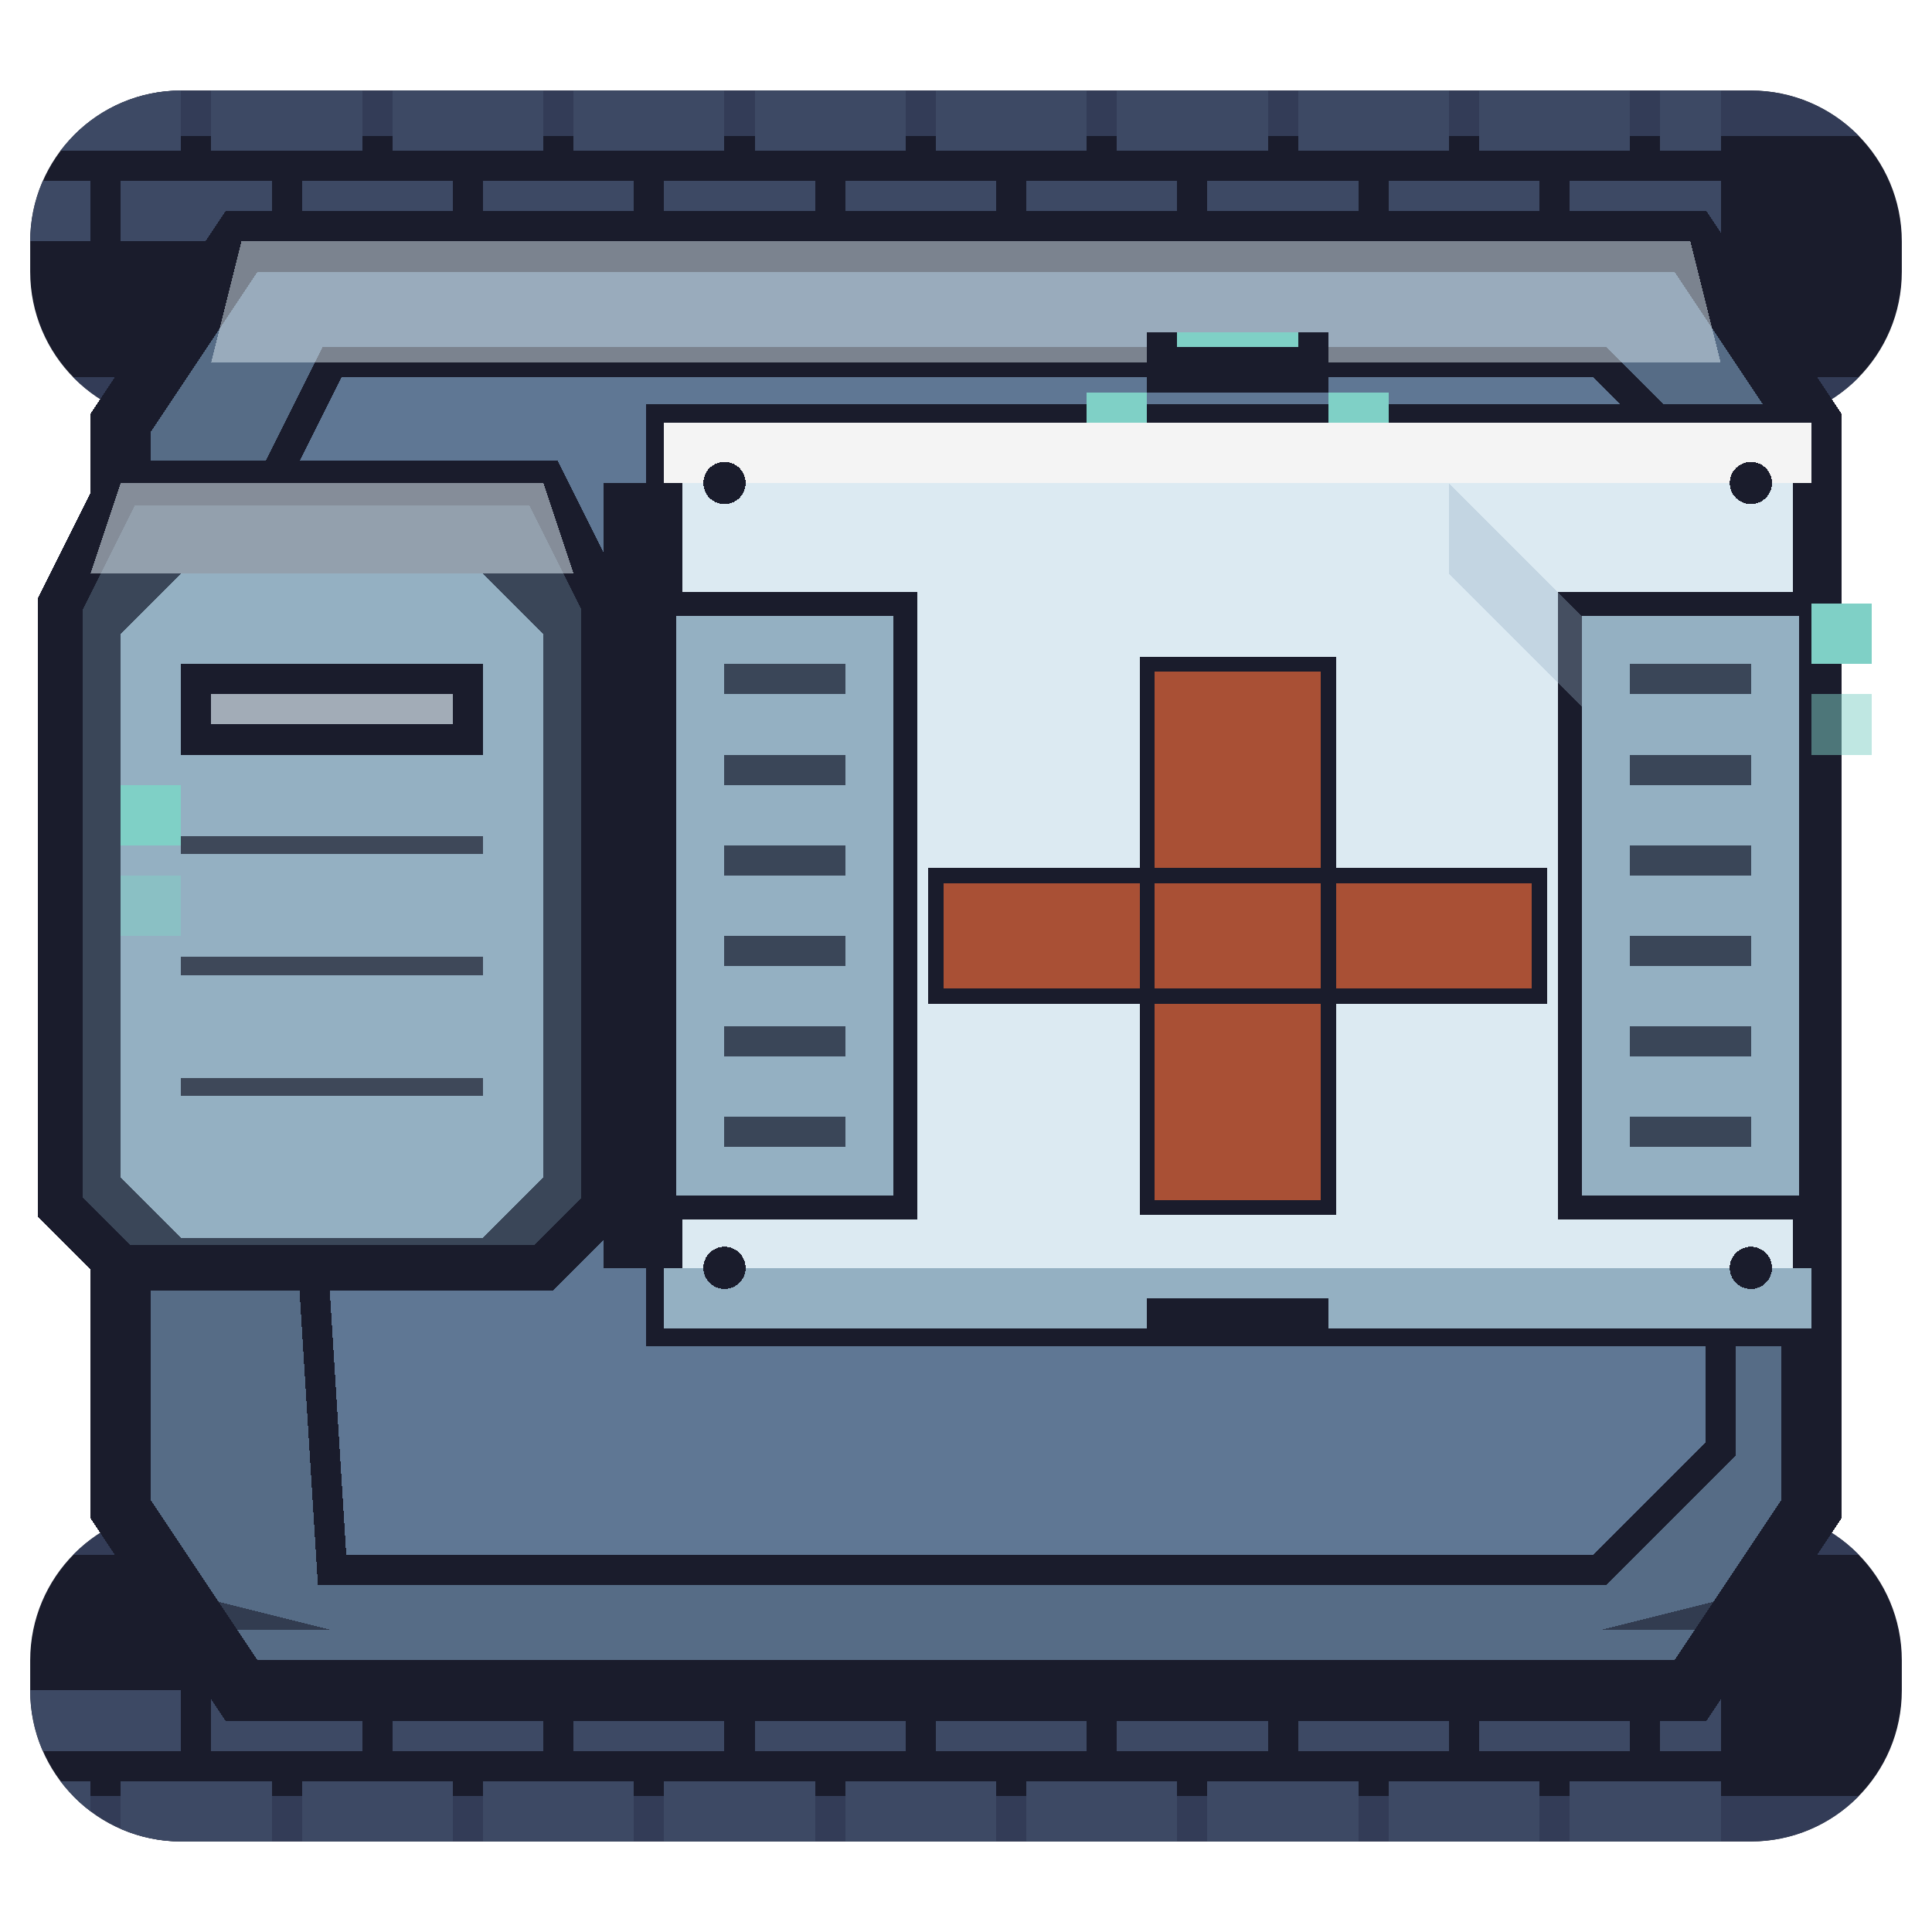
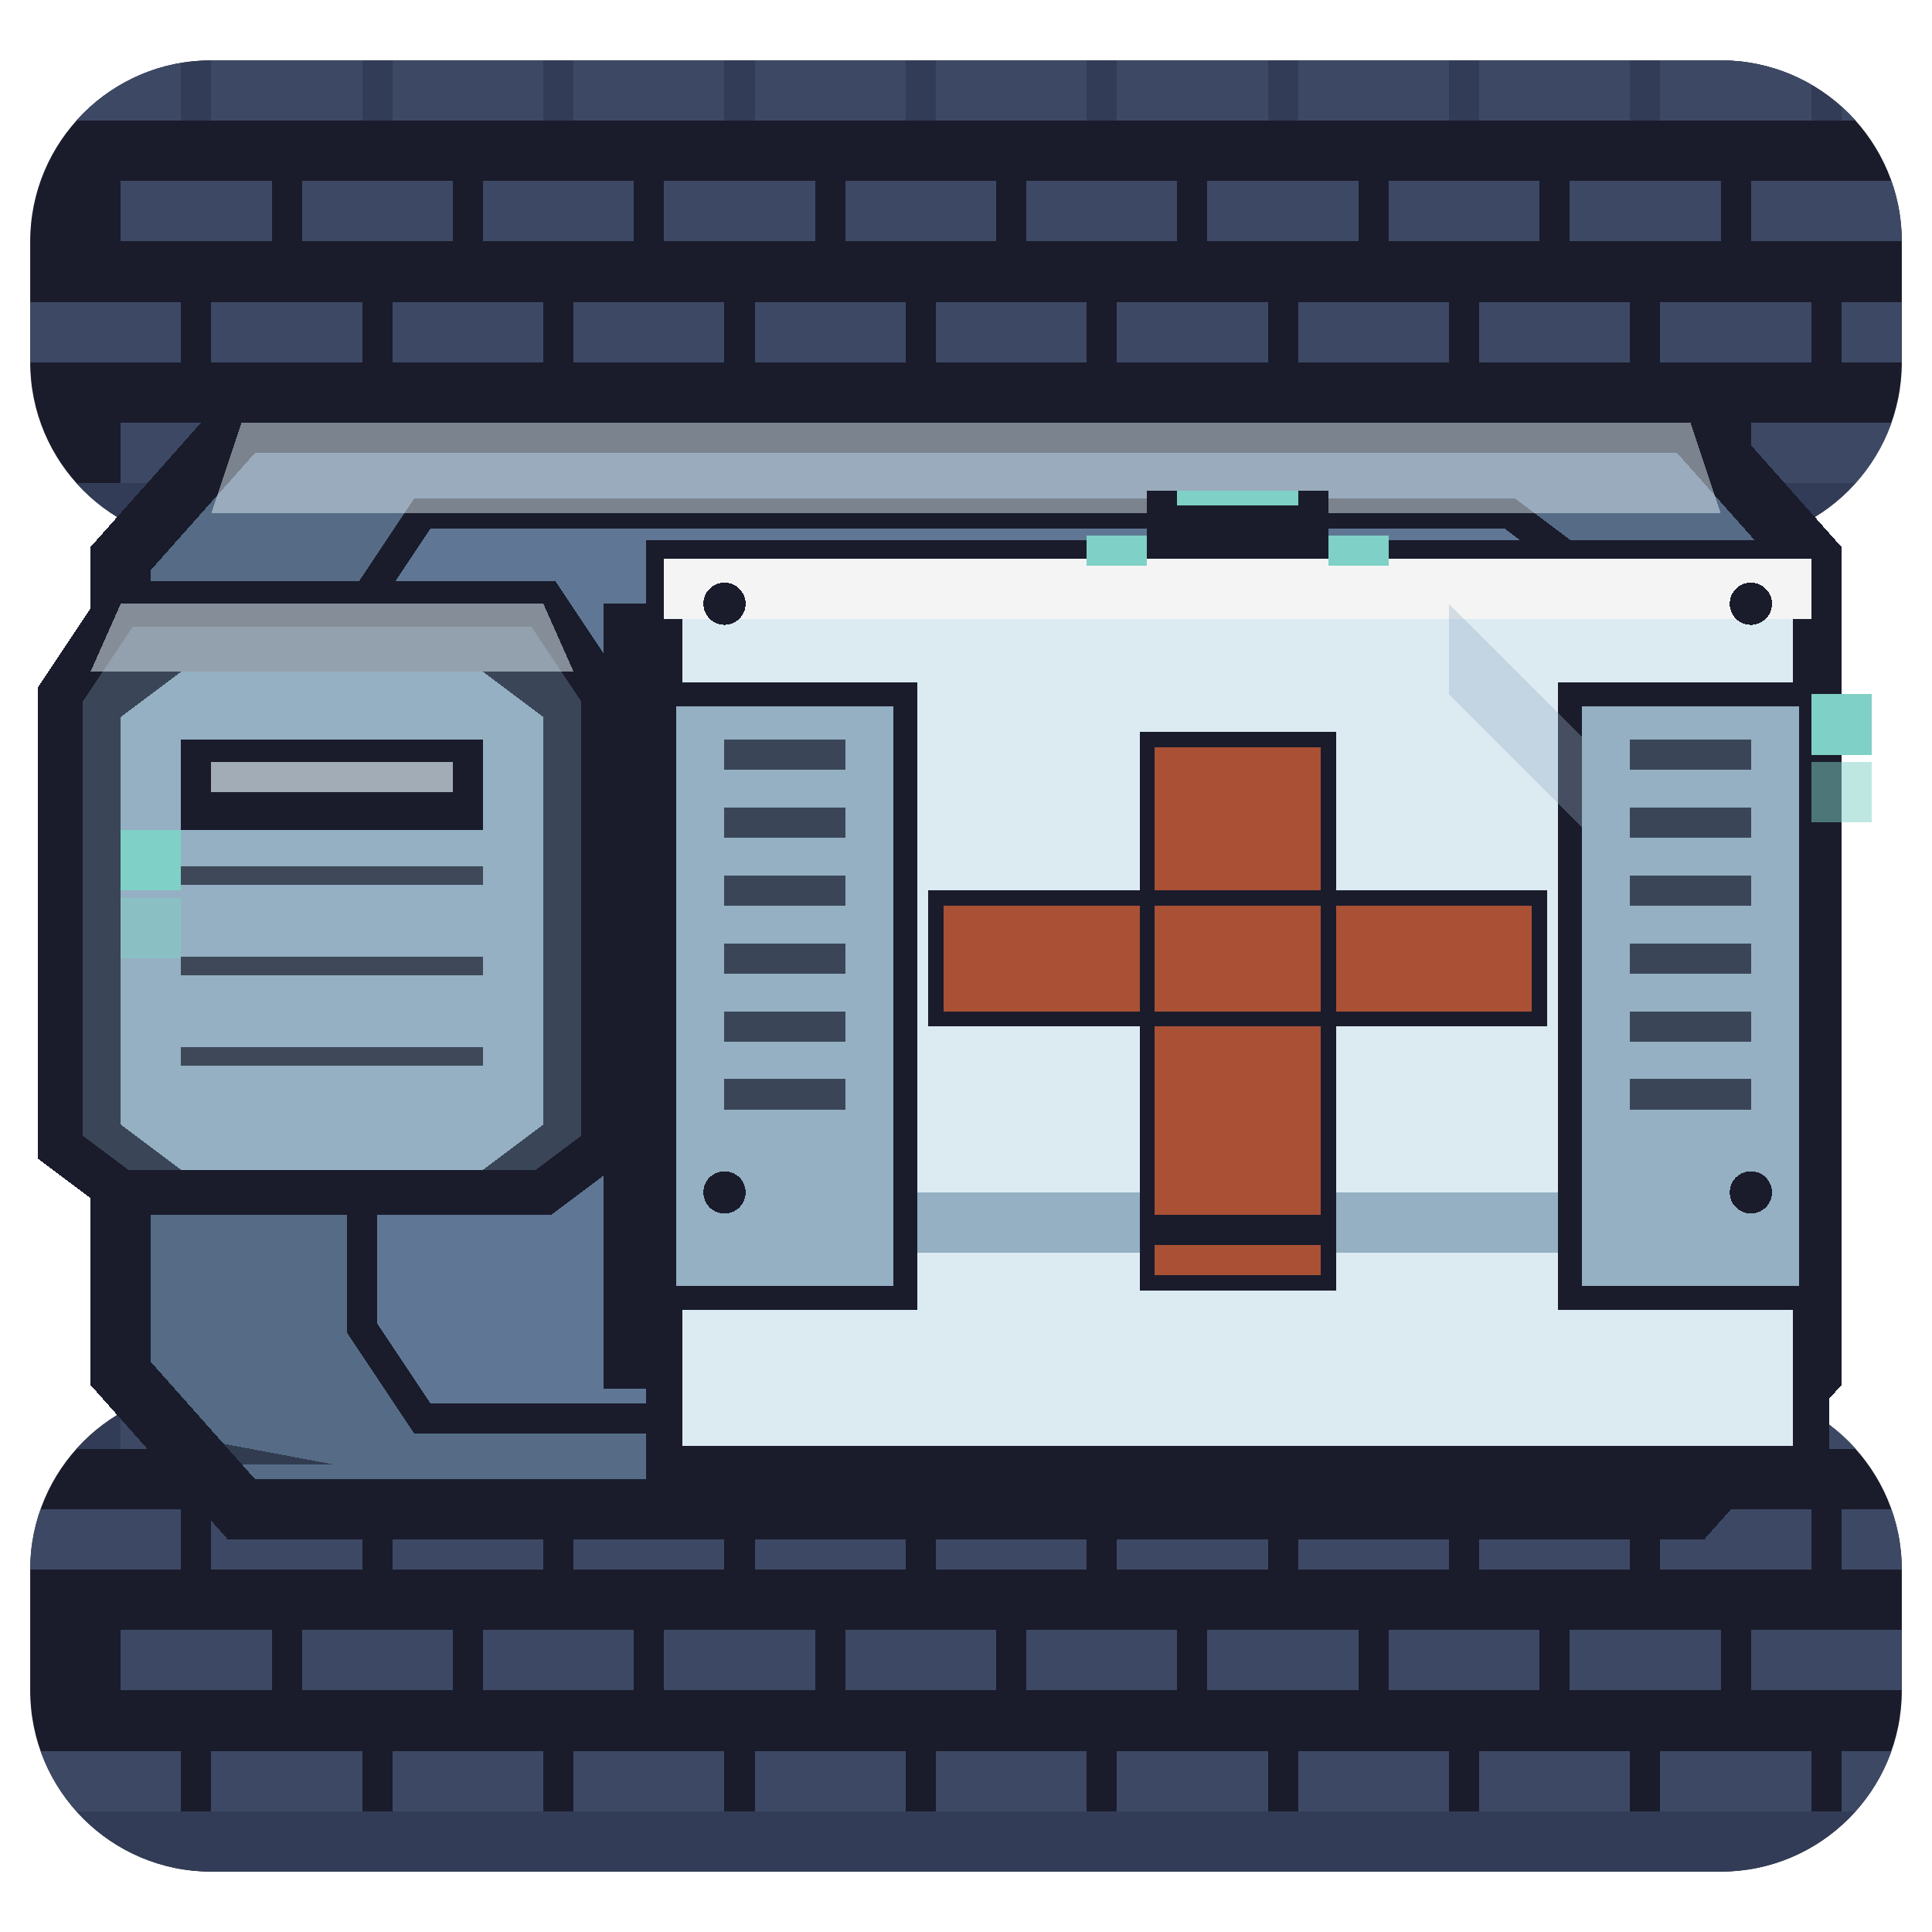
<svg xmlns="http://www.w3.org/2000/svg" width="64" height="64" viewBox="0 0 64 64" shape-rendering="crispEdges">
  <defs>
    <clipPath id="medTrackClip">
-       <rect x="1" y="3" width="62" height="11" rx="5" ry="5" />
-       <rect x="1" y="50" width="62" height="11" rx="5" ry="5" />
+       <rect x="1" y="2" width="62" height="16" rx="6" ry="6" />
+       <rect x="1" y="46" width="62" height="16" rx="6" ry="6" />
    </clipPath>
  </defs>
  <g clip-path="url(#medTrackClip)">
-     <rect x="1" y="3" width="62" height="11" fill="#1a1c2c" />
-     <rect x="1" y="3" width="62" height="1.5" fill="#333c57" />
-     <rect x="1" y="12.5" width="62" height="1.5" fill="#333c57" />
+     <rect x="1" y="2" width="62" height="16" fill="#1a1c2c" />
+     <rect x="1" y="2" width="62" height="2" fill="#333c57" />
+     <rect x="1" y="16" width="62" height="2" fill="#333c57" />
    <g fill="#3d4964">
-       <rect x="-5" y="3" width="5" height="2" />
-       <rect x="1" y="3" width="5" height="2" />
-       <rect x="7" y="3" width="5" height="2" />
-       <rect x="13" y="3" width="5" height="2" />
-       <rect x="19" y="3" width="5" height="2" />
-       <rect x="25" y="3" width="5" height="2" />
-       <rect x="31" y="3" width="5" height="2" />
-       <rect x="37" y="3" width="5" height="2" />
-       <rect x="43" y="3" width="5" height="2" />
-       <rect x="49" y="3" width="5" height="2" />
-       <rect x="55" y="3" width="2" height="2" />
-       <rect x="-2" y="6" width="5" height="2" />
+       <rect x="1" y="2" width="5" height="2" />
+       <rect x="7" y="2" width="5" height="2" />
+       <rect x="13" y="2" width="5" height="2" />
+       <rect x="19" y="2" width="5" height="2" />
+       <rect x="25" y="2" width="5" height="2" />
+       <rect x="31" y="2" width="5" height="2" />
+       <rect x="37" y="2" width="5" height="2" />
+       <rect x="43" y="2" width="5" height="2" />
+       <rect x="49" y="2" width="5" height="2" />
+       <rect x="55" y="2" width="5" height="2" />
+       <rect x="61" y="2" width="2" height="2" />
      <rect x="4" y="6" width="5" height="2" />
      <rect x="10" y="6" width="5" height="2" />
      <rect x="16" y="6" width="5" height="2" />
      <rect x="22" y="6" width="5" height="2" />
      <rect x="28" y="6" width="5" height="2" />
      <rect x="34" y="6" width="5" height="2" />
      <rect x="40" y="6" width="5" height="2" />
      <rect x="46" y="6" width="5" height="2" />
      <rect x="52" y="6" width="5" height="2" />
+       <rect x="58" y="6" width="5" height="2" />
+       <rect x="1" y="10" width="5" height="2" />
+       <rect x="7" y="10" width="5" height="2" />
+       <rect x="13" y="10" width="5" height="2" />
+       <rect x="19" y="10" width="5" height="2" />
+       <rect x="25" y="10" width="5" height="2" />
+       <rect x="31" y="10" width="5" height="2" />
+       <rect x="37" y="10" width="5" height="2" />
+       <rect x="43" y="10" width="5" height="2" />
+       <rect x="49" y="10" width="5" height="2" />
+       <rect x="55" y="10" width="5" height="2" />
+       <rect x="61" y="10" width="2" height="2" />
+       <rect x="4" y="14" width="5" height="2" />
+       <rect x="10" y="14" width="5" height="2" />
+       <rect x="16" y="14" width="5" height="2" />
+       <rect x="22" y="14" width="5" height="2" />
+       <rect x="28" y="14" width="5" height="2" />
+       <rect x="34" y="14" width="5" height="2" />
+       <rect x="40" y="14" width="5" height="2" />
+       <rect x="46" y="14" width="5" height="2" />
+       <rect x="52" y="14" width="5" height="2" />
+       <rect x="58" y="14" width="5" height="2" />
    </g>
  </g>
  <g clip-path="url(#medTrackClip)">
-     <rect x="1" y="50" width="62" height="11" fill="#1a1c2c" />
-     <rect x="1" y="50" width="62" height="1.5" fill="#333c57" />
-     <rect x="1" y="59.5" width="62" height="1.5" fill="#333c57" />
+     <rect x="1" y="46" width="62" height="16" fill="#1a1c2c" />
+     <rect x="1" y="46" width="62" height="2" fill="#333c57" />
+     <rect x="1" y="60" width="62" height="2" fill="#333c57" />
    <g fill="#3d4964">
-       <rect x="-5" y="56" width="5" height="2" />
-       <rect x="1" y="56" width="5" height="2" />
-       <rect x="7" y="56" width="5" height="2" />
-       <rect x="13" y="56" width="5" height="2" />
-       <rect x="19" y="56" width="5" height="2" />
-       <rect x="25" y="56" width="5" height="2" />
-       <rect x="31" y="56" width="5" height="2" />
-       <rect x="37" y="56" width="5" height="2" />
-       <rect x="43" y="56" width="5" height="2" />
-       <rect x="49" y="56" width="5" height="2" />
-       <rect x="55" y="56" width="2" height="2" />
-       <rect x="-2" y="59" width="5" height="2" />
-       <rect x="4" y="59" width="5" height="2" />
-       <rect x="10" y="59" width="5" height="2" />
-       <rect x="16" y="59" width="5" height="2" />
-       <rect x="22" y="59" width="5" height="2" />
-       <rect x="28" y="59" width="5" height="2" />
-       <rect x="34" y="59" width="5" height="2" />
-       <rect x="40" y="59" width="5" height="2" />
-       <rect x="46" y="59" width="5" height="2" />
-       <rect x="52" y="59" width="5" height="2" />
+       <rect x="4" y="46" width="5" height="2" />
+       <rect x="10" y="46" width="5" height="2" />
+       <rect x="16" y="46" width="5" height="2" />
+       <rect x="22" y="46" width="5" height="2" />
+       <rect x="28" y="46" width="5" height="2" />
+       <rect x="34" y="46" width="5" height="2" />
+       <rect x="40" y="46" width="5" height="2" />
+       <rect x="46" y="46" width="5" height="2" />
+       <rect x="52" y="46" width="5" height="2" />
+       <rect x="58" y="46" width="5" height="2" />
+       <rect x="1" y="50" width="5" height="2" />
+       <rect x="7" y="50" width="5" height="2" />
+       <rect x="13" y="50" width="5" height="2" />
+       <rect x="19" y="50" width="5" height="2" />
+       <rect x="25" y="50" width="5" height="2" />
+       <rect x="31" y="50" width="5" height="2" />
+       <rect x="37" y="50" width="5" height="2" />
+       <rect x="43" y="50" width="5" height="2" />
+       <rect x="49" y="50" width="5" height="2" />
+       <rect x="55" y="50" width="5" height="2" />
+       <rect x="61" y="50" width="2" height="2" />
+       <rect x="4" y="54" width="5" height="2" />
+       <rect x="10" y="54" width="5" height="2" />
+       <rect x="16" y="54" width="5" height="2" />
+       <rect x="22" y="54" width="5" height="2" />
+       <rect x="28" y="54" width="5" height="2" />
+       <rect x="34" y="54" width="5" height="2" />
+       <rect x="40" y="54" width="5" height="2" />
+       <rect x="46" y="54" width="5" height="2" />
+       <rect x="52" y="54" width="5" height="2" />
+       <rect x="58" y="54" width="5" height="2" />
+       <rect x="1" y="58" width="5" height="2" />
+       <rect x="7" y="58" width="5" height="2" />
+       <rect x="13" y="58" width="5" height="2" />
+       <rect x="19" y="58" width="5" height="2" />
+       <rect x="25" y="58" width="5" height="2" />
+       <rect x="31" y="58" width="5" height="2" />
+       <rect x="37" y="58" width="5" height="2" />
+       <rect x="43" y="58" width="5" height="2" />
+       <rect x="49" y="58" width="5" height="2" />
+       <rect x="55" y="58" width="5" height="2" />
+       <rect x="61" y="58" width="2" height="2" />
    </g>
  </g>
-   <path d="M7 8H57L61 14V50L57 56H7L3 50V14Z" fill="#0a0e1a" opacity=".5" />
-   <path d="M8 8H56L60 14V50L56 56H8L4 50V14Z" fill="#566c86" stroke="#1a1c2c" stroke-width="2" />
-   <path d="M11 12H53L57 16V48L53 52H11L9 20V16Z" fill="#5f7794" stroke="#1a1c2c" stroke-width="1" />
-   <path d="M8 8H56L57 12H7Z" fill="#dceaf2" opacity=".5" />
-   <path d="M7 53L11 54H53L57 53V54H7Z" fill="#1a1c2c" opacity=".6" />
-   <path d="M4 16H18L20 20V40L18 42H4L2 40V20Z" fill="#0a0e1a" opacity=".5" />
-   <path d="M4 16H18L20 20V40L18 42H4L2 40V20Z" fill="#3a4658" stroke="#1a1c2c" stroke-width="1.5" />
-   <path d="M6 19H16L18 21V39L16 41H6L4 39V21Z" fill="#94b0c2" />
-   <path d="M4 16H18L19 19H3Z" fill="#dceaf2" opacity=".55" />
-   <rect x="6" y="22" width="10" height="3" fill="#1a1c2c" />
-   <rect x="7" y="23" width="8" height="1" fill="#dceaf2" opacity=".7" />
+   <path d="M10 14 H54 L58 18.5 V45.5 L54 50 H10 L6 45.5 V18.5 Z" fill="#0a0e1a" opacity=".5" />
+   <path d="M8 14 H56 L60 18.5 V45.5 L56 50 H8 L4 45.5 V18.5 Z" fill="#566c86" stroke="#1a1c2c" stroke-width="2" />
+   <path d="M14 17 H50 L54 20 V44 L50 47 H14 L12 44 V20 Z" fill="#5f7794" stroke="#1a1c2c" stroke-width="1" />
+   <path d="M8 14 H56 L57 17 H7 Z" fill="#dceaf2" opacity=".5" />
+   <path d="M7 47.75 L11 48.5 H53 L57 47.75 V48.5 H7 Z" fill="#1a1c2c" opacity=".6" />
+   <path d="M4 20 H18 L20 23 V38 L18 39.5 H4 L2 38 V23 Z" fill="#0a0e1a" opacity=".5" />
+   <path d="M4 20 H18 L20 23 V38 L18 39.5 H4 L2 38 V23 Z" fill="#3a4658" stroke="#1a1c2c" stroke-width="1.5" />
+   <path d="M6 22.25 H16 L18 23.75 V37.25 L16 38.75 H6 L4 37.25 V23.75 Z" fill="#94b0c2" />
+   <path d="M4 20 H18 L19 22.25 H3 Z" fill="#dceaf2" opacity=".55" />
+   <rect x="6" y="24.5" width="10" height="3" fill="#1a1c2c" />
+   <rect x="7" y="25.25" width="8" height="1" fill="#dceaf2" opacity=".7" />
  <g stroke="#1a1c2c" stroke-width="0.6" opacity=".7">
-     <path d="M6 28h10M6 32h10M6 36h10" />
+     <path d="M6 29 h10 M6 32 h10 M6 35 h10" />
  </g>
-   <rect x="20" y="16" width="2" height="26" fill="#1a1c2c" />
-   <rect x="22" y="14" width="38" height="30" fill="#dceaf2" stroke="#1a1c2c" stroke-width="1.2" />
-   <rect x="22" y="14" width="38" height="2" fill="#f4f4f4" />
-   <rect x="22" y="42" width="38" height="2" fill="#94b0c2" />
-   <rect x="38" y="22" width="6" height="18" fill="#a95035" />
-   <rect x="31" y="29" width="20" height="4" fill="#a95035" />
-   <rect x="38" y="22" width="6" height="18" fill="none" stroke="#1a1c2c" stroke-width="0.5" />
-   <rect x="31" y="29" width="20" height="4" fill="none" stroke="#1a1c2c" stroke-width="0.5" />
-   <rect x="22" y="20" width="8" height="20" fill="#94b0c2" stroke="#1a1c2c" stroke-width="0.8" />
+   <rect x="20" y="20" width="2" height="26" fill="#1a1c2c" />
+   <rect x="22" y="18.5" width="38" height="30" fill="#dceaf2" stroke="#1a1c2c" stroke-width="1.2" />
+   <rect x="22" y="18.5" width="38" height="2" fill="#f4f4f4" />
+   <rect x="22" y="39.5" width="38" height="2" fill="#94b0c2" />
+   <rect x="38" y="24.5" width="6" height="18" fill="#a95035" />
+   <rect x="31" y="29.75" width="20" height="4" fill="#a95035" />
+   <rect x="38" y="24.5" width="6" height="18" fill="none" stroke="#1a1c2c" stroke-width="0.5" />
+   <rect x="31" y="29.75" width="20" height="4" fill="none" stroke="#1a1c2c" stroke-width="0.5" />
+   <rect x="22" y="23" width="8" height="20" fill="#94b0c2" stroke="#1a1c2c" stroke-width="0.8" />
  <g fill="#3a4658">
-     <rect x="24" y="22" width="4" height="1" />
-     <rect x="24" y="25" width="4" height="1" />
-     <rect x="24" y="28" width="4" height="1" />
-     <rect x="24" y="31" width="4" height="1" />
-     <rect x="24" y="34" width="4" height="1" />
-     <rect x="24" y="37" width="4" height="1" />
+     <rect x="24" y="24.5" width="4" height="1" />
+     <rect x="24" y="26.75" width="4" height="1" />
+     <rect x="24" y="29" width="4" height="1" />
+     <rect x="24" y="31.25" width="4" height="1" />
+     <rect x="24" y="33.5" width="4" height="1" />
+     <rect x="24" y="35.75" width="4" height="1" />
  </g>
-   <rect x="52" y="20" width="8" height="20" fill="#94b0c2" stroke="#1a1c2c" stroke-width="0.8" />
+   <rect x="52" y="23" width="8" height="20" fill="#94b0c2" stroke="#1a1c2c" stroke-width="0.8" />
  <g fill="#3a4658">
-     <rect x="54" y="22" width="4" height="1" />
-     <rect x="54" y="25" width="4" height="1" />
-     <rect x="54" y="28" width="4" height="1" />
-     <rect x="54" y="31" width="4" height="1" />
-     <rect x="54" y="34" width="4" height="1" />
-     <rect x="54" y="37" width="4" height="1" />
+     <rect x="54" y="24.5" width="4" height="1" />
+     <rect x="54" y="26.75" width="4" height="1" />
+     <rect x="54" y="29" width="4" height="1" />
+     <rect x="54" y="31.25" width="4" height="1" />
+     <rect x="54" y="33.5" width="4" height="1" />
+     <rect x="54" y="35.75" width="4" height="1" />
  </g>
-   <rect x="36" y="13" width="2" height="1" fill="#7fd0c6" />
-   <rect x="44" y="13" width="2" height="1" fill="#7fd0c6" />
-   <rect x="38" y="11" width="6" height="2" fill="#1a1c2c" />
-   <rect x="39" y="11" width="4" height="0.5" fill="#7fd0c6" />
-   <rect x="38" y="43" width="6" height="1" fill="#1a1c2c" />
+   <rect x="36" y="17.75" width="2" height="1" fill="#7fd0c6" />
+   <rect x="44" y="17.75" width="2" height="1" fill="#7fd0c6" />
+   <rect x="38" y="16.25" width="6" height="2" fill="#1a1c2c" />
+   <rect x="39" y="16.25" width="4" height="0.5" fill="#7fd0c6" />
+   <rect x="38" y="40.25" width="6" height="1" fill="#1a1c2c" />
  <g fill="#1a1c2c">
-     <circle cx="24" cy="16" r="0.7" />
-     <circle cx="58" cy="16" r="0.7" />
-     <circle cx="24" cy="42" r="0.7" />
-     <circle cx="58" cy="42" r="0.7" />
+     <circle cx="24" cy="20" r="0.7" />
+     <circle cx="58" cy="20" r="0.7" />
+     <circle cx="24" cy="39.5" r="0.7" />
+     <circle cx="58" cy="39.5" r="0.7" />
  </g>
-   <rect x="4" y="26" width="2" height="2" fill="#7fd0c6" />
-   <rect x="4" y="29" width="2" height="2" fill="#7fd0c6" opacity=".5" />
-   <rect x="60" y="20" width="2" height="2" fill="#7fd0c6" />
-   <rect x="60" y="23" width="2" height="2" fill="#7fd0c6" opacity=".5" />
-   <path d="M48 16l5 5v3l-5-5Z" fill="#94b0c2" opacity=".35" />
+   <rect x="4" y="27.5" width="2" height="2" fill="#7fd0c6" />
+   <rect x="4" y="29.75" width="2" height="2" fill="#7fd0c6" opacity=".5" />
+   <rect x="60" y="23" width="2" height="2" fill="#7fd0c6" />
+   <rect x="60" y="25.25" width="2" height="2" fill="#7fd0c6" opacity=".5" />
+   <path d="M48 20 l5 5 v3 l-5 -5 Z" fill="#94b0c2" opacity=".35" />
</svg>
